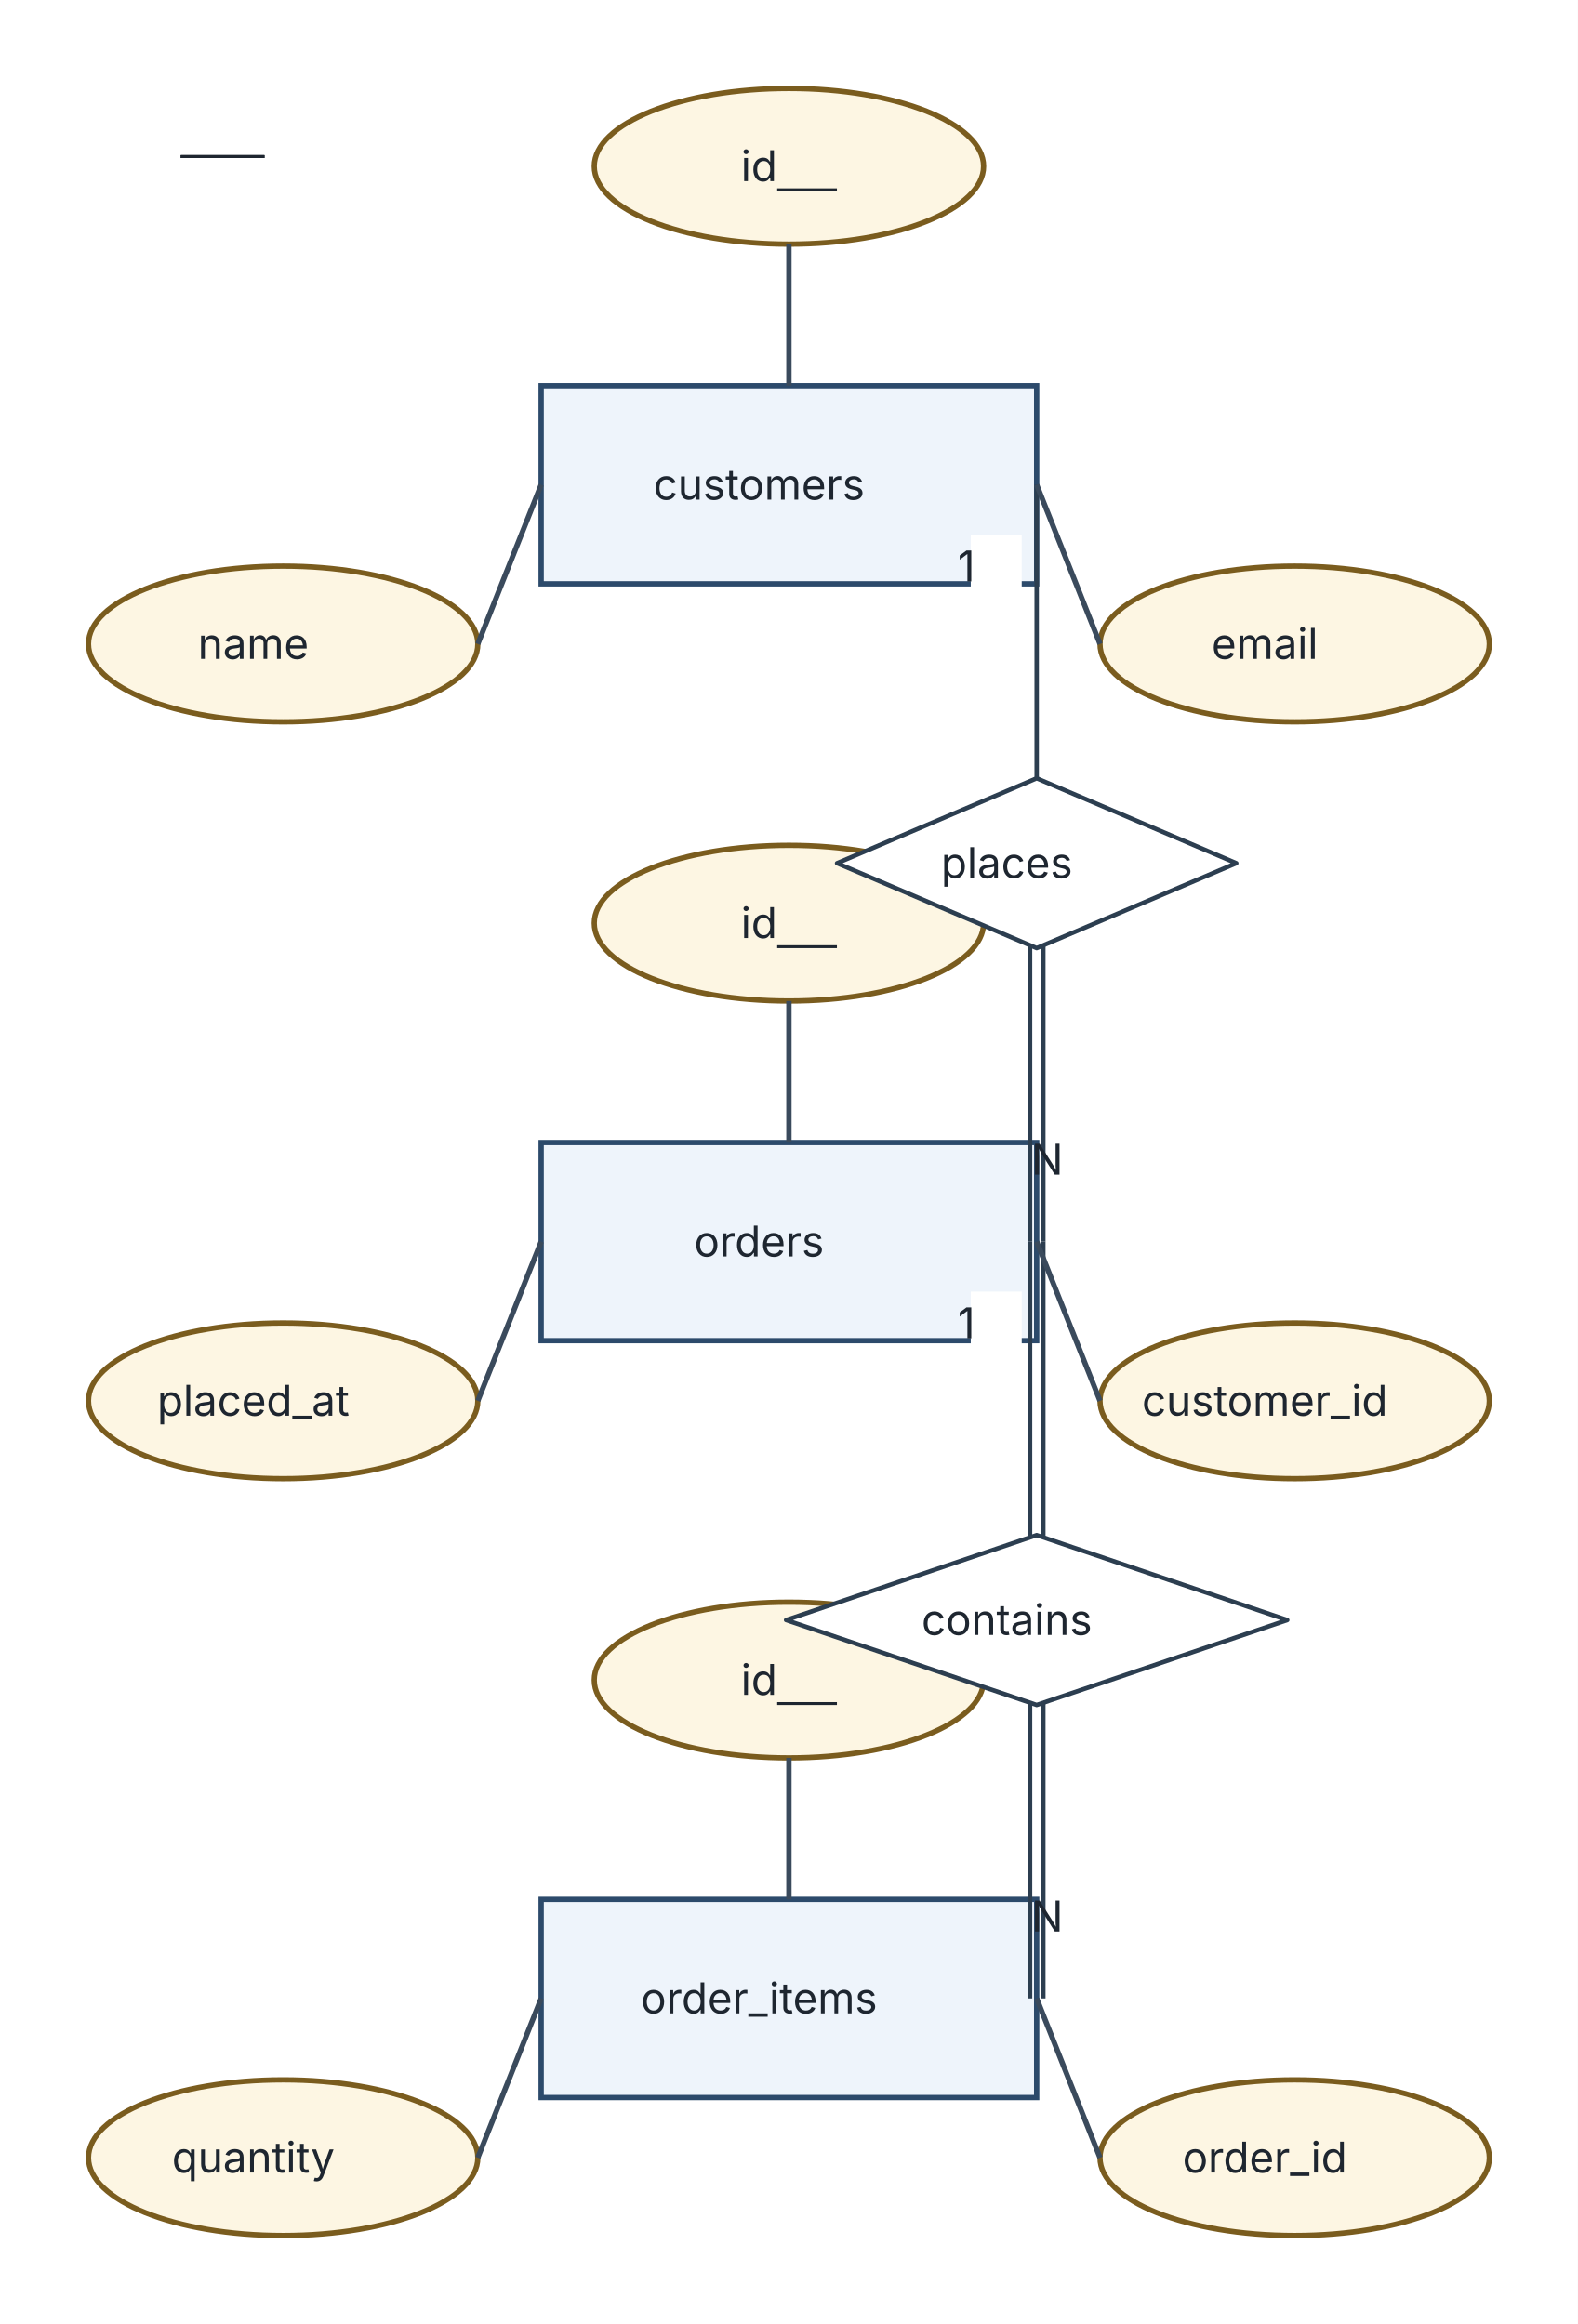
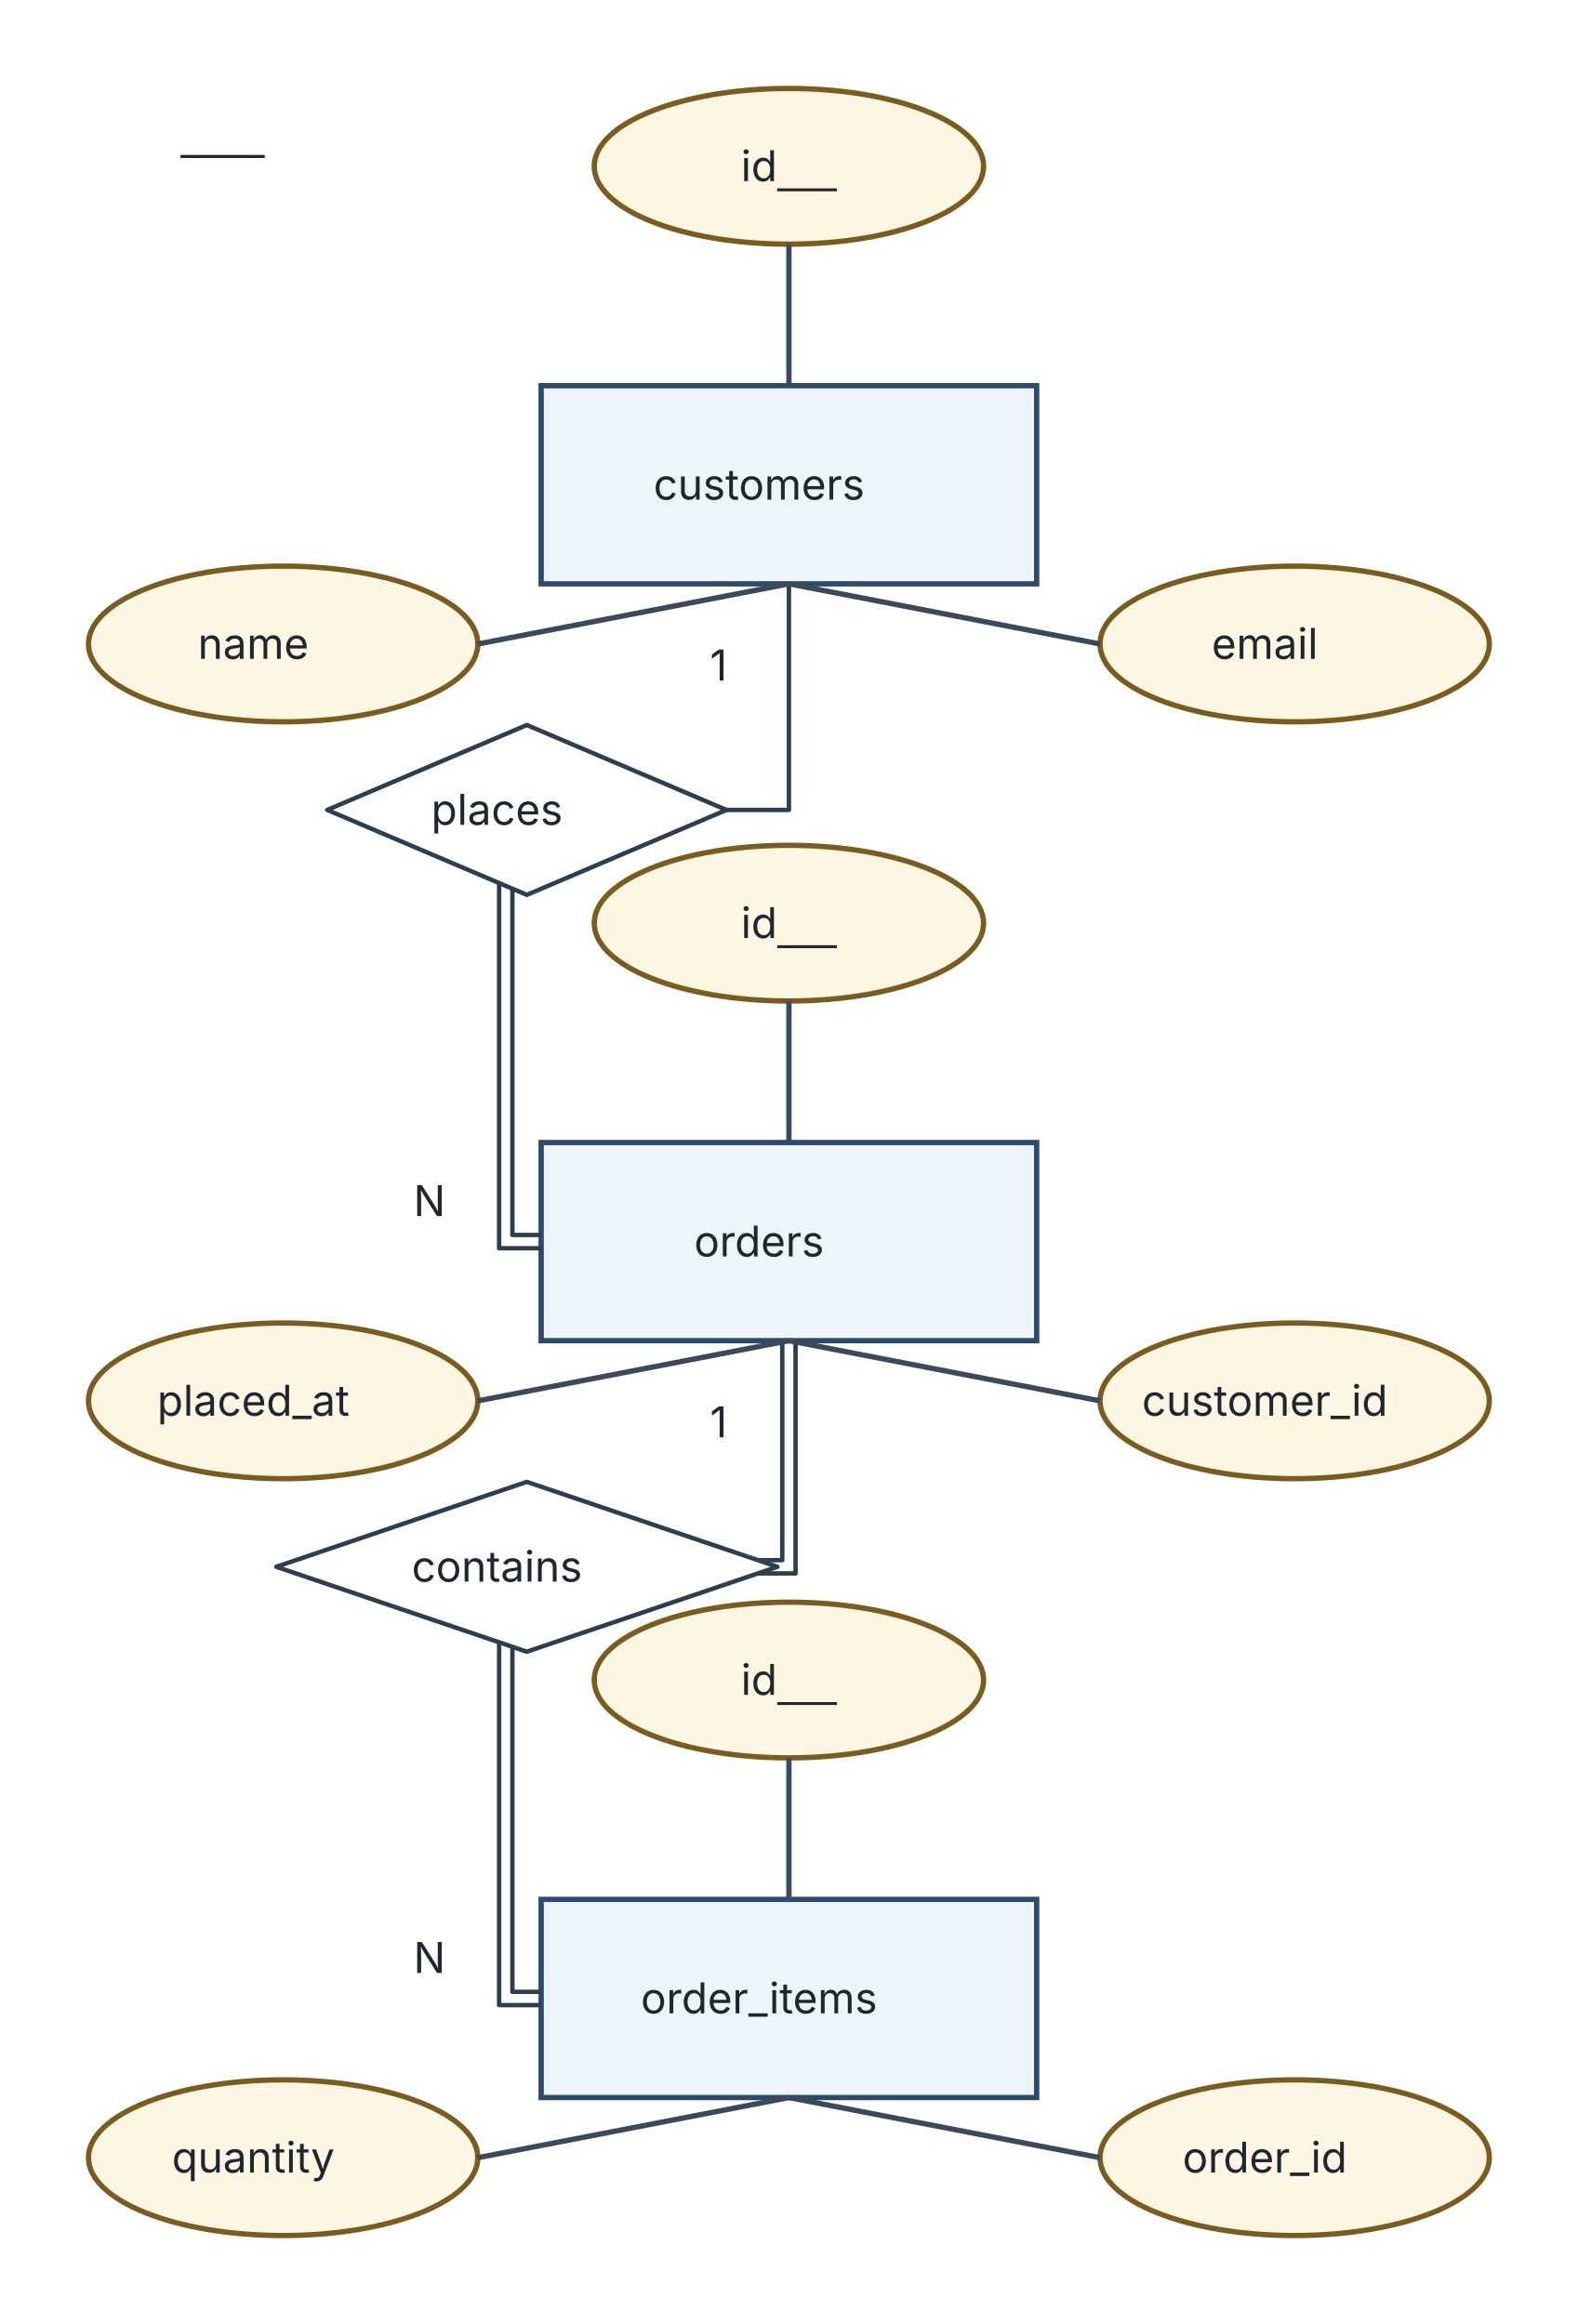
<svg xmlns="http://www.w3.org/2000/svg" version="1.1" width="445.788" height="656.8" viewBox="-62.894 -41.8 445.788 656.8">
  <rect x="-62.894" y="-41.8" width="445.788" height="656.8" fill="#ffffff" />
  <g id="s3">
    <path d="M90 67.2 L230 67.2 L230 123.2 L90 123.2 Z" fill="#eef4fb" stroke="#2c4a6b" stroke-width="1.5" />
    <text text-anchor="middle" font-family="Inter, sans-serif" font-size="12" fill="#1e2630" xml:space="preserve">
      <tspan x="160" y="99.4">customers</tspan>
    </text>
  </g>
  <g id="s8">
    <path d="M90 281.1 L230 281.1 L230 337.1 L90 337.1 Z" fill="#eef4fb" stroke="#2c4a6b" stroke-width="1.5" />
    <text text-anchor="middle" font-family="Inter, sans-serif" font-size="12" fill="#1e2630" xml:space="preserve">
      <tspan x="160" y="313.3">orders</tspan>
    </text>
  </g>
  <g id="s13">
    <path d="M90 495 L230 495 L230 551 L90 551 Z" fill="#eef4fb" stroke="#2c4a6b" stroke-width="1.5" />
    <text text-anchor="middle" font-family="Inter, sans-serif" font-size="12" fill="#1e2630" xml:space="preserve">
      <tspan x="160" y="527.2">order_items</tspan>
    </text>
  </g>
  <g id="s21">
    <path d="M215 5.2 C215 17.35 190.376 27.2 160 27.2 C129.624 27.2 105 17.35 105 5.2 C105 -6.95 129.624 -16.8 160 -16.8 C190.376 -16.8 215 -6.95 215 5.2 Z" fill="#fdf6e3" stroke="#7a5c1e" stroke-width="1.5" />
    <text text-anchor="middle" font-family="Inter, sans-serif" font-size="12" text-decoration="underline" fill="#1e2630" xml:space="preserve">
      <tspan x="160" y="9.4">id</tspan>
    </text>
  </g>
  <g id="s23">
    <path d="M357.894 140.2 C357.894 152.35 333.27 162.2 302.894 162.2 C272.519 162.2 247.894 152.35 247.894 140.2 C247.894 128.05 272.519 118.2 302.894 118.2 C333.27 118.2 357.894 128.05 357.894 140.2 Z" fill="#fdf6e3" stroke="#7a5c1e" stroke-width="1.5" />
    <text text-anchor="middle" font-family="Inter, sans-serif" font-size="12" fill="#1e2630" xml:space="preserve">
      <tspan x="302.894" y="144.4">email</tspan>
    </text>
  </g>
  <g id="s25">
    <path d="M72.106 140.2 C72.106 152.35 47.481 162.2 17.106 162.2 C-13.27 162.2 -37.894 152.35 -37.894 140.2 C-37.894 128.05 -13.27 118.2 17.106 118.2 C47.481 118.2 72.106 128.05 72.106 140.2 Z" fill="#fdf6e3" stroke="#7a5c1e" stroke-width="1.5" />
    <text text-anchor="middle" font-family="Inter, sans-serif" font-size="12" fill="#1e2630" xml:space="preserve">
      <tspan x="17.106" y="144.4">name</tspan>
    </text>
  </g>
  <g id="s27">
    <path d="M215 219.1 C215 231.25 190.376 241.1 160 241.1 C129.624 241.1 105 231.25 105 219.1 C105 206.95 129.624 197.1 160 197.1 C190.376 197.1 215 206.95 215 219.1 Z" fill="#fdf6e3" stroke="#7a5c1e" stroke-width="1.5" />
    <text text-anchor="middle" font-family="Inter, sans-serif" font-size="12" text-decoration="underline" fill="#1e2630" xml:space="preserve">
      <tspan x="160" y="223.3">id</tspan>
    </text>
  </g>
  <g id="s29">
    <path d="M357.894 354.1 C357.894 366.25 333.27 376.1 302.894 376.1 C272.519 376.1 247.894 366.25 247.894 354.1 C247.894 341.95 272.519 332.1 302.894 332.1 C333.27 332.1 357.894 341.95 357.894 354.1 Z" fill="#fdf6e3" stroke="#7a5c1e" stroke-width="1.5" />
    <text text-anchor="middle" font-family="Inter, sans-serif" font-size="12" fill="#1e2630" xml:space="preserve">
      <tspan x="302.894" y="358.3">customer_id</tspan>
    </text>
  </g>
  <g id="s31">
    <path d="M72.106 354.1 C72.106 366.25 47.481 376.1 17.106 376.1 C-13.27 376.1 -37.894 366.25 -37.894 354.1 C-37.894 341.95 -13.27 332.1 17.106 332.1 C47.481 332.1 72.106 341.95 72.106 354.1 Z" fill="#fdf6e3" stroke="#7a5c1e" stroke-width="1.5" />
    <text text-anchor="middle" font-family="Inter, sans-serif" font-size="12" fill="#1e2630" xml:space="preserve">
      <tspan x="17.106" y="358.3">placed_at</tspan>
    </text>
  </g>
  <g id="s33">
    <path d="M215 433 C215 445.15 190.376 455 160 455 C129.624 455 105 445.15 105 433 C105 420.85 129.624 411 160 411 C190.376 411 215 420.85 215 433 Z" fill="#fdf6e3" stroke="#7a5c1e" stroke-width="1.5" />
    <text text-anchor="middle" font-family="Inter, sans-serif" font-size="12" text-decoration="underline" fill="#1e2630" xml:space="preserve">
      <tspan x="160" y="437.2">id</tspan>
    </text>
  </g>
  <g id="s35">
    <path d="M357.894 568 C357.894 580.15 333.27 590 302.894 590 C272.519 590 247.894 580.15 247.894 568 C247.894 555.85 272.519 546 302.894 546 C333.27 546 357.894 555.85 357.894 568 Z" fill="#fdf6e3" stroke="#7a5c1e" stroke-width="1.5" />
    <text text-anchor="middle" font-family="Inter, sans-serif" font-size="12" fill="#1e2630" xml:space="preserve">
      <tspan x="302.894" y="572.2">order_id</tspan>
    </text>
  </g>
  <g id="s37">
    <path d="M72.106 568 C72.106 580.15 47.481 590 17.106 590 C-13.27 590 -37.894 580.15 -37.894 568 C-37.894 555.85 -13.27 546 17.106 546 C47.481 546 72.106 555.85 72.106 568 Z" fill="#fdf6e3" stroke="#7a5c1e" stroke-width="1.5" />
    <text text-anchor="middle" font-family="Inter, sans-serif" font-size="12" fill="#1e2630" xml:space="preserve">
      <tspan x="17.106" y="572.2">quantity</tspan>
    </text>
  </g>
  <g id="c18">
-     <path d="M230 95.2 L230 202.15" fill="none" stroke="#2c3e50" stroke-width="1.25" stroke-linejoin="round" />
-     <path d="M228.125 202.15 L228.125 309.1" fill="none" stroke="#2c3e50" stroke-width="1.25" stroke-linejoin="round" />
-     <path d="M231.875 202.15 L231.875 309.1" fill="none" stroke="#2c3e50" stroke-width="1.25" stroke-linejoin="round" />
-     <path d="M230 178.15 L286.4 202.15 L230 226.15 L173.6 202.15 Z" fill="#ffffff" stroke="#2c3e50" stroke-width="1.25" stroke-linejoin="round" />
+     <path d="M160 123.2 L160 187.1 L85.95 187.1" fill="none" stroke="#2c3e50" stroke-width="1.25" stroke-linejoin="round" />
+     <path d="M85.95 185.225 L78.125 185.225 L78.125 310.975 L90 310.975" fill="none" stroke="#2c3e50" stroke-width="1.25" stroke-linejoin="round" />
+     <path d="M85.95 188.975 L81.875 188.975 L81.875 307.225 L90 307.225" fill="none" stroke="#2c3e50" stroke-width="1.25" stroke-linejoin="round" />
+     <path d="M85.95 163.1 L142.35 187.1 L85.95 211.1 L29.55 187.1 Z" fill="#ffffff" stroke="#2c3e50" stroke-width="1.25" stroke-linejoin="round" />
    <text text-anchor="middle" font-family="Inter, sans-serif" font-size="12" fill="#1e2630" xml:space="preserve">
-       <tspan x="230" y="206.35">places</tspan>
+       <tspan x="85.95" y="191.3">places</tspan>
    </text>
-     <rect x="211.375" y="109.325" width="14.4" height="18" fill="#ffffff" />
+     <rect x="141.375" y="137.325" width="14.4" height="18" fill="#ffffff" />
    <text text-anchor="middle" font-family="Inter, sans-serif" font-size="12" fill="#1e2630" xml:space="preserve">
-       <tspan x="218.575" y="122.525">1</tspan>
+       <tspan x="148.575" y="150.525">1</tspan>
    </text>
-     <rect x="234.225" y="276.975" width="14.4" height="18" fill="#ffffff" />
+     <rect x="59.675" y="288.675" width="14.4" height="18" fill="#ffffff" />
    <text text-anchor="middle" font-family="Inter, sans-serif" font-size="12" fill="#1e2630" xml:space="preserve">
-       <tspan x="241.425" y="290.175">N</tspan>
+       <tspan x="66.875" y="301.875">N</tspan>
    </text>
  </g>
  <g id="c20">
-     <path d="M228.125 309.1 L228.125 416.05" fill="none" stroke="#2c3e50" stroke-width="1.25" stroke-linejoin="round" />
-     <path d="M231.875 309.1 L231.875 416.05" fill="none" stroke="#2c3e50" stroke-width="1.25" stroke-linejoin="round" />
-     <path d="M228.125 416.05 L228.125 523" fill="none" stroke="#2c3e50" stroke-width="1.25" stroke-linejoin="round" />
-     <path d="M231.875 416.05 L231.875 523" fill="none" stroke="#2c3e50" stroke-width="1.25" stroke-linejoin="round" />
-     <path d="M230 392.05 L300.8 416.05 L230 440.05 L159.2 416.05 Z" fill="#ffffff" stroke="#2c3e50" stroke-width="1.25" stroke-linejoin="round" />
+     <path d="M158.125 337.1 L158.125 399.125 L85.95 399.125" fill="none" stroke="#2c3e50" stroke-width="1.25" stroke-linejoin="round" />
+     <path d="M161.875 337.1 L161.875 402.875 L85.95 402.875" fill="none" stroke="#2c3e50" stroke-width="1.25" stroke-linejoin="round" />
+     <path d="M85.95 399.125 L78.125 399.125 L78.125 524.875 L90 524.875" fill="none" stroke="#2c3e50" stroke-width="1.25" stroke-linejoin="round" />
+     <path d="M85.95 402.875 L81.875 402.875 L81.875 521.125 L90 521.125" fill="none" stroke="#2c3e50" stroke-width="1.25" stroke-linejoin="round" />
+     <path d="M85.95 377 L156.75 401 L85.95 425 L15.15 401 Z" fill="#ffffff" stroke="#2c3e50" stroke-width="1.25" stroke-linejoin="round" />
    <text text-anchor="middle" font-family="Inter, sans-serif" font-size="12" fill="#1e2630" xml:space="preserve">
-       <tspan x="230" y="420.25">contains</tspan>
+       <tspan x="85.95" y="405.2">contains</tspan>
    </text>
-     <rect x="211.375" y="323.225" width="14.4" height="18" fill="#ffffff" />
+     <rect x="141.375" y="351.225" width="14.4" height="18" fill="#ffffff" />
    <text text-anchor="middle" font-family="Inter, sans-serif" font-size="12" fill="#1e2630" xml:space="preserve">
-       <tspan x="218.575" y="336.425">1</tspan>
+       <tspan x="148.575" y="364.425">1</tspan>
    </text>
-     <rect x="234.225" y="490.875" width="14.4" height="18" fill="#ffffff" />
+     <rect x="59.675" y="502.575" width="14.4" height="18" fill="#ffffff" />
    <text text-anchor="middle" font-family="Inter, sans-serif" font-size="12" fill="#1e2630" xml:space="preserve">
-       <tspan x="241.425" y="504.075">N</tspan>
+       <tspan x="66.875" y="515.775">N</tspan>
    </text>
  </g>
  <g id="c22">
    <path d="M160 67.2 L160 27.2" fill="none" stroke="#3a4a5c" stroke-width="1.5" stroke-linejoin="round" />
  </g>
  <g id="c24">
-     <path d="M230 95.2 L247.894 140.2" fill="none" stroke="#3a4a5c" stroke-width="1.5" stroke-linejoin="round" />
+     <path d="M160 123.2 L247.894 140.2" fill="none" stroke="#3a4a5c" stroke-width="1.5" stroke-linejoin="round" />
  </g>
  <g id="c26">
-     <path d="M90 95.2 L72.106 140.2" fill="none" stroke="#3a4a5c" stroke-width="1.5" stroke-linejoin="round" />
+     <path d="M160 123.2 L72.106 140.2" fill="none" stroke="#3a4a5c" stroke-width="1.5" stroke-linejoin="round" />
  </g>
  <g id="c28">
    <path d="M160 281.1 L160 241.1" fill="none" stroke="#3a4a5c" stroke-width="1.5" stroke-linejoin="round" />
  </g>
  <g id="c30">
-     <path d="M230 309.1 L247.894 354.1" fill="none" stroke="#3a4a5c" stroke-width="1.5" stroke-linejoin="round" />
+     <path d="M160 337.1 L247.894 354.1" fill="none" stroke="#3a4a5c" stroke-width="1.5" stroke-linejoin="round" />
  </g>
  <g id="c32">
-     <path d="M90 309.1 L72.106 354.1" fill="none" stroke="#3a4a5c" stroke-width="1.5" stroke-linejoin="round" />
+     <path d="M160 337.1 L72.106 354.1" fill="none" stroke="#3a4a5c" stroke-width="1.5" stroke-linejoin="round" />
  </g>
  <g id="c34">
    <path d="M160 495 L160 455" fill="none" stroke="#3a4a5c" stroke-width="1.5" stroke-linejoin="round" />
  </g>
  <g id="c36">
-     <path d="M230 523 L247.894 568" fill="none" stroke="#3a4a5c" stroke-width="1.5" stroke-linejoin="round" />
+     <path d="M160 551 L247.894 568" fill="none" stroke="#3a4a5c" stroke-width="1.5" stroke-linejoin="round" />
  </g>
  <g id="c38">
-     <path d="M90 523 L72.106 568" fill="none" stroke="#3a4a5c" stroke-width="1.5" stroke-linejoin="round" />
+     <path d="M160 551 L72.106 568" fill="none" stroke="#3a4a5c" stroke-width="1.5" stroke-linejoin="round" />
  </g>
</svg>
